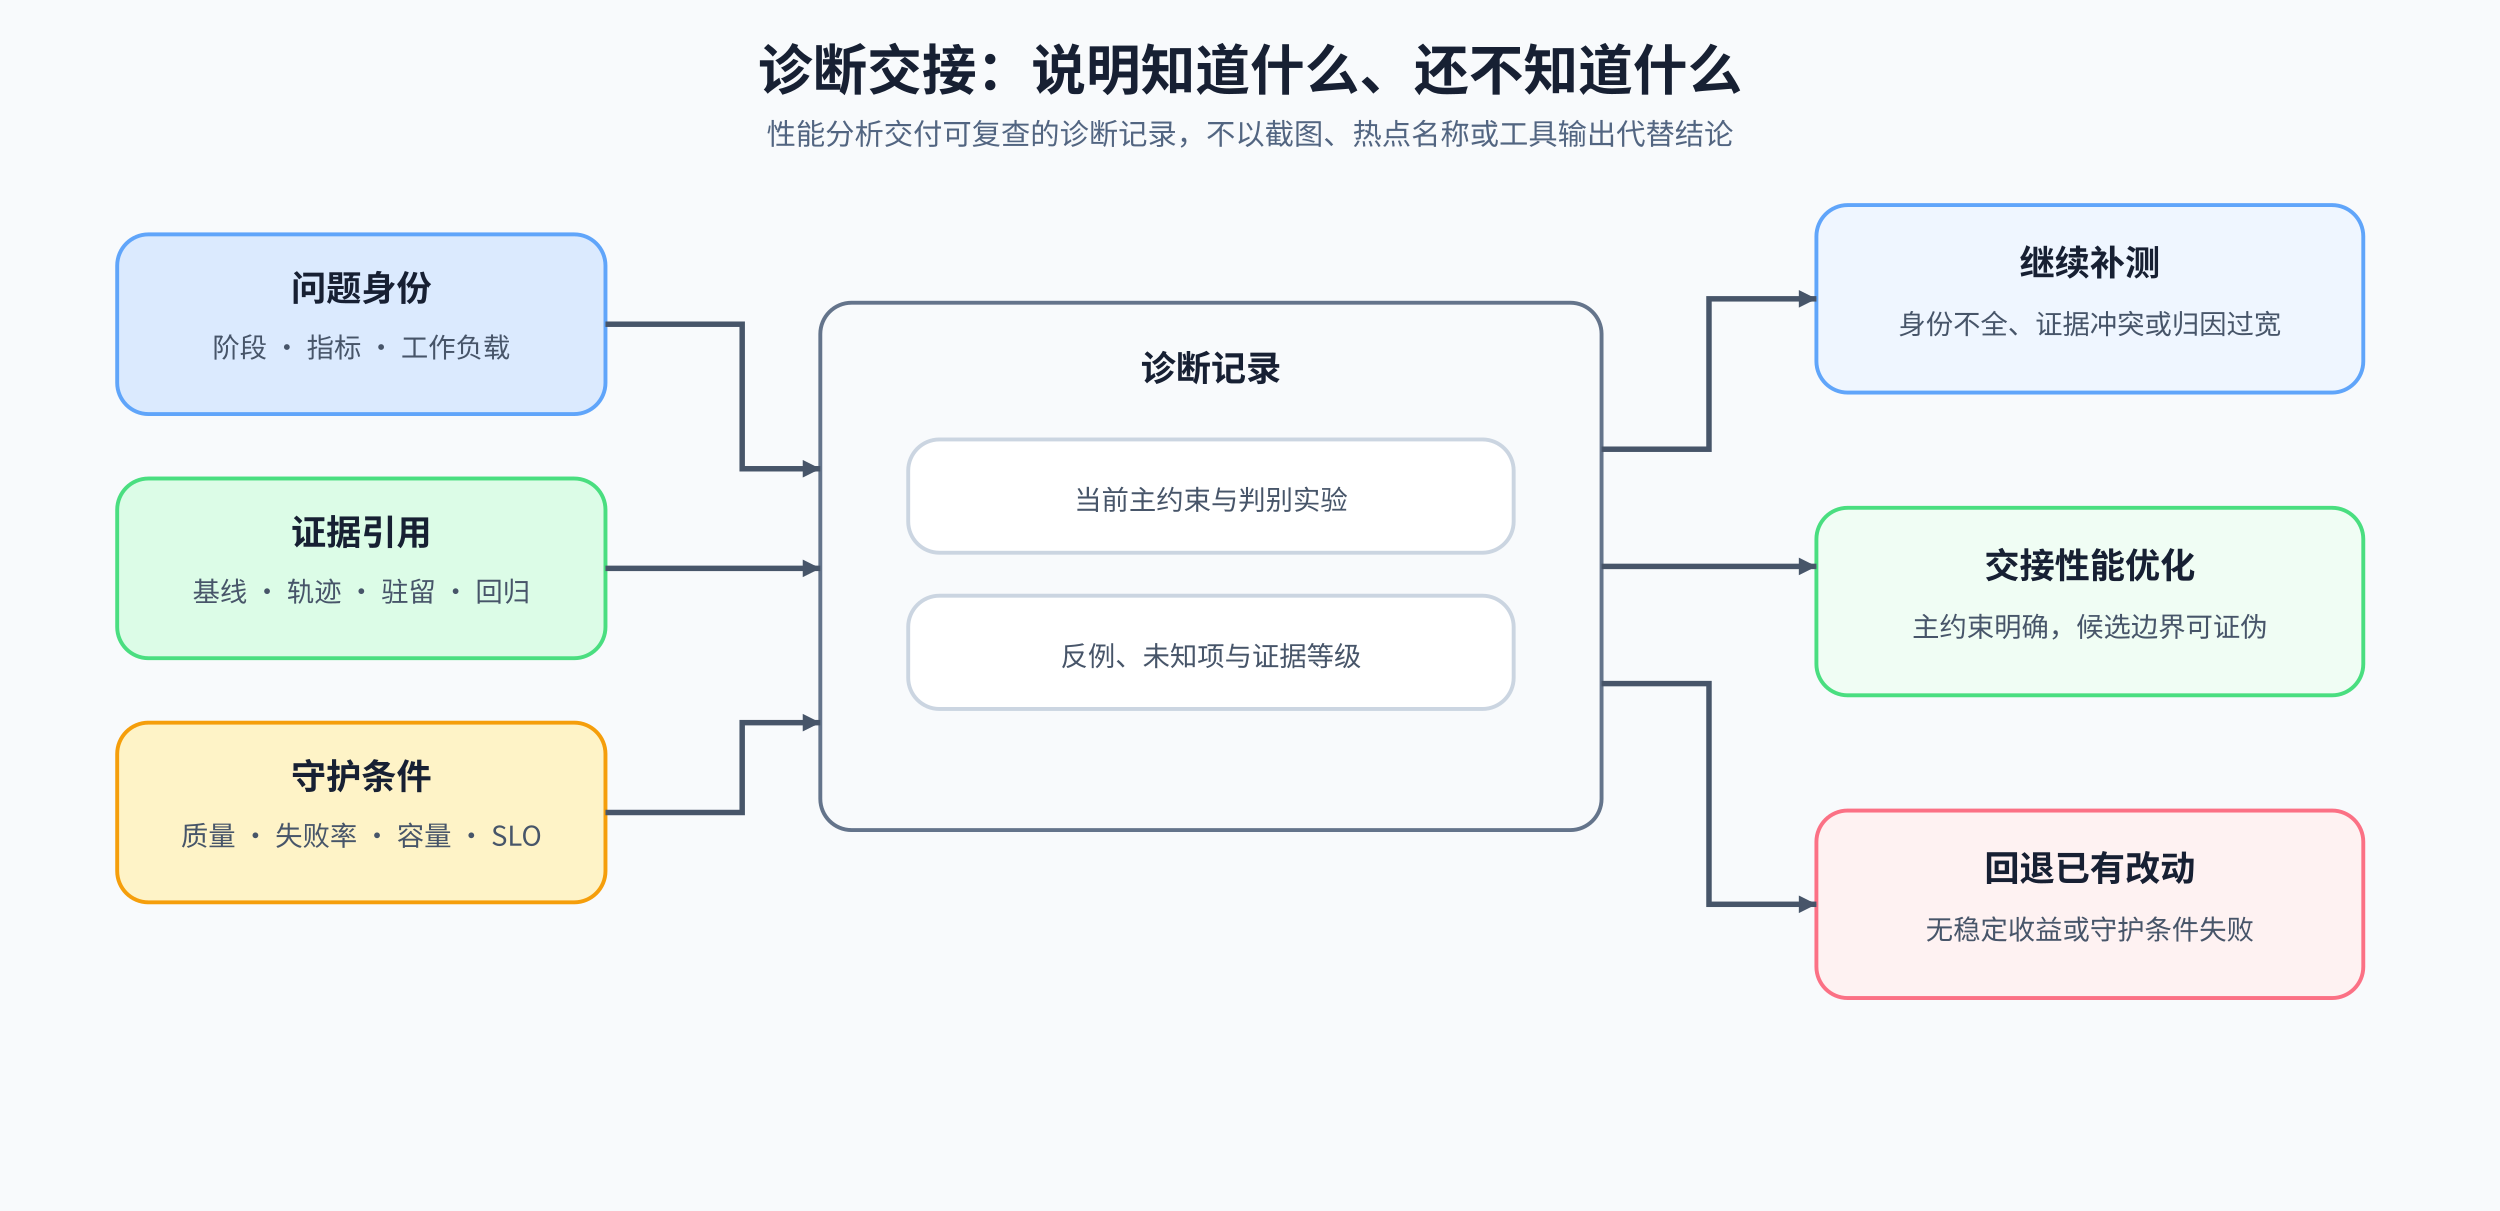
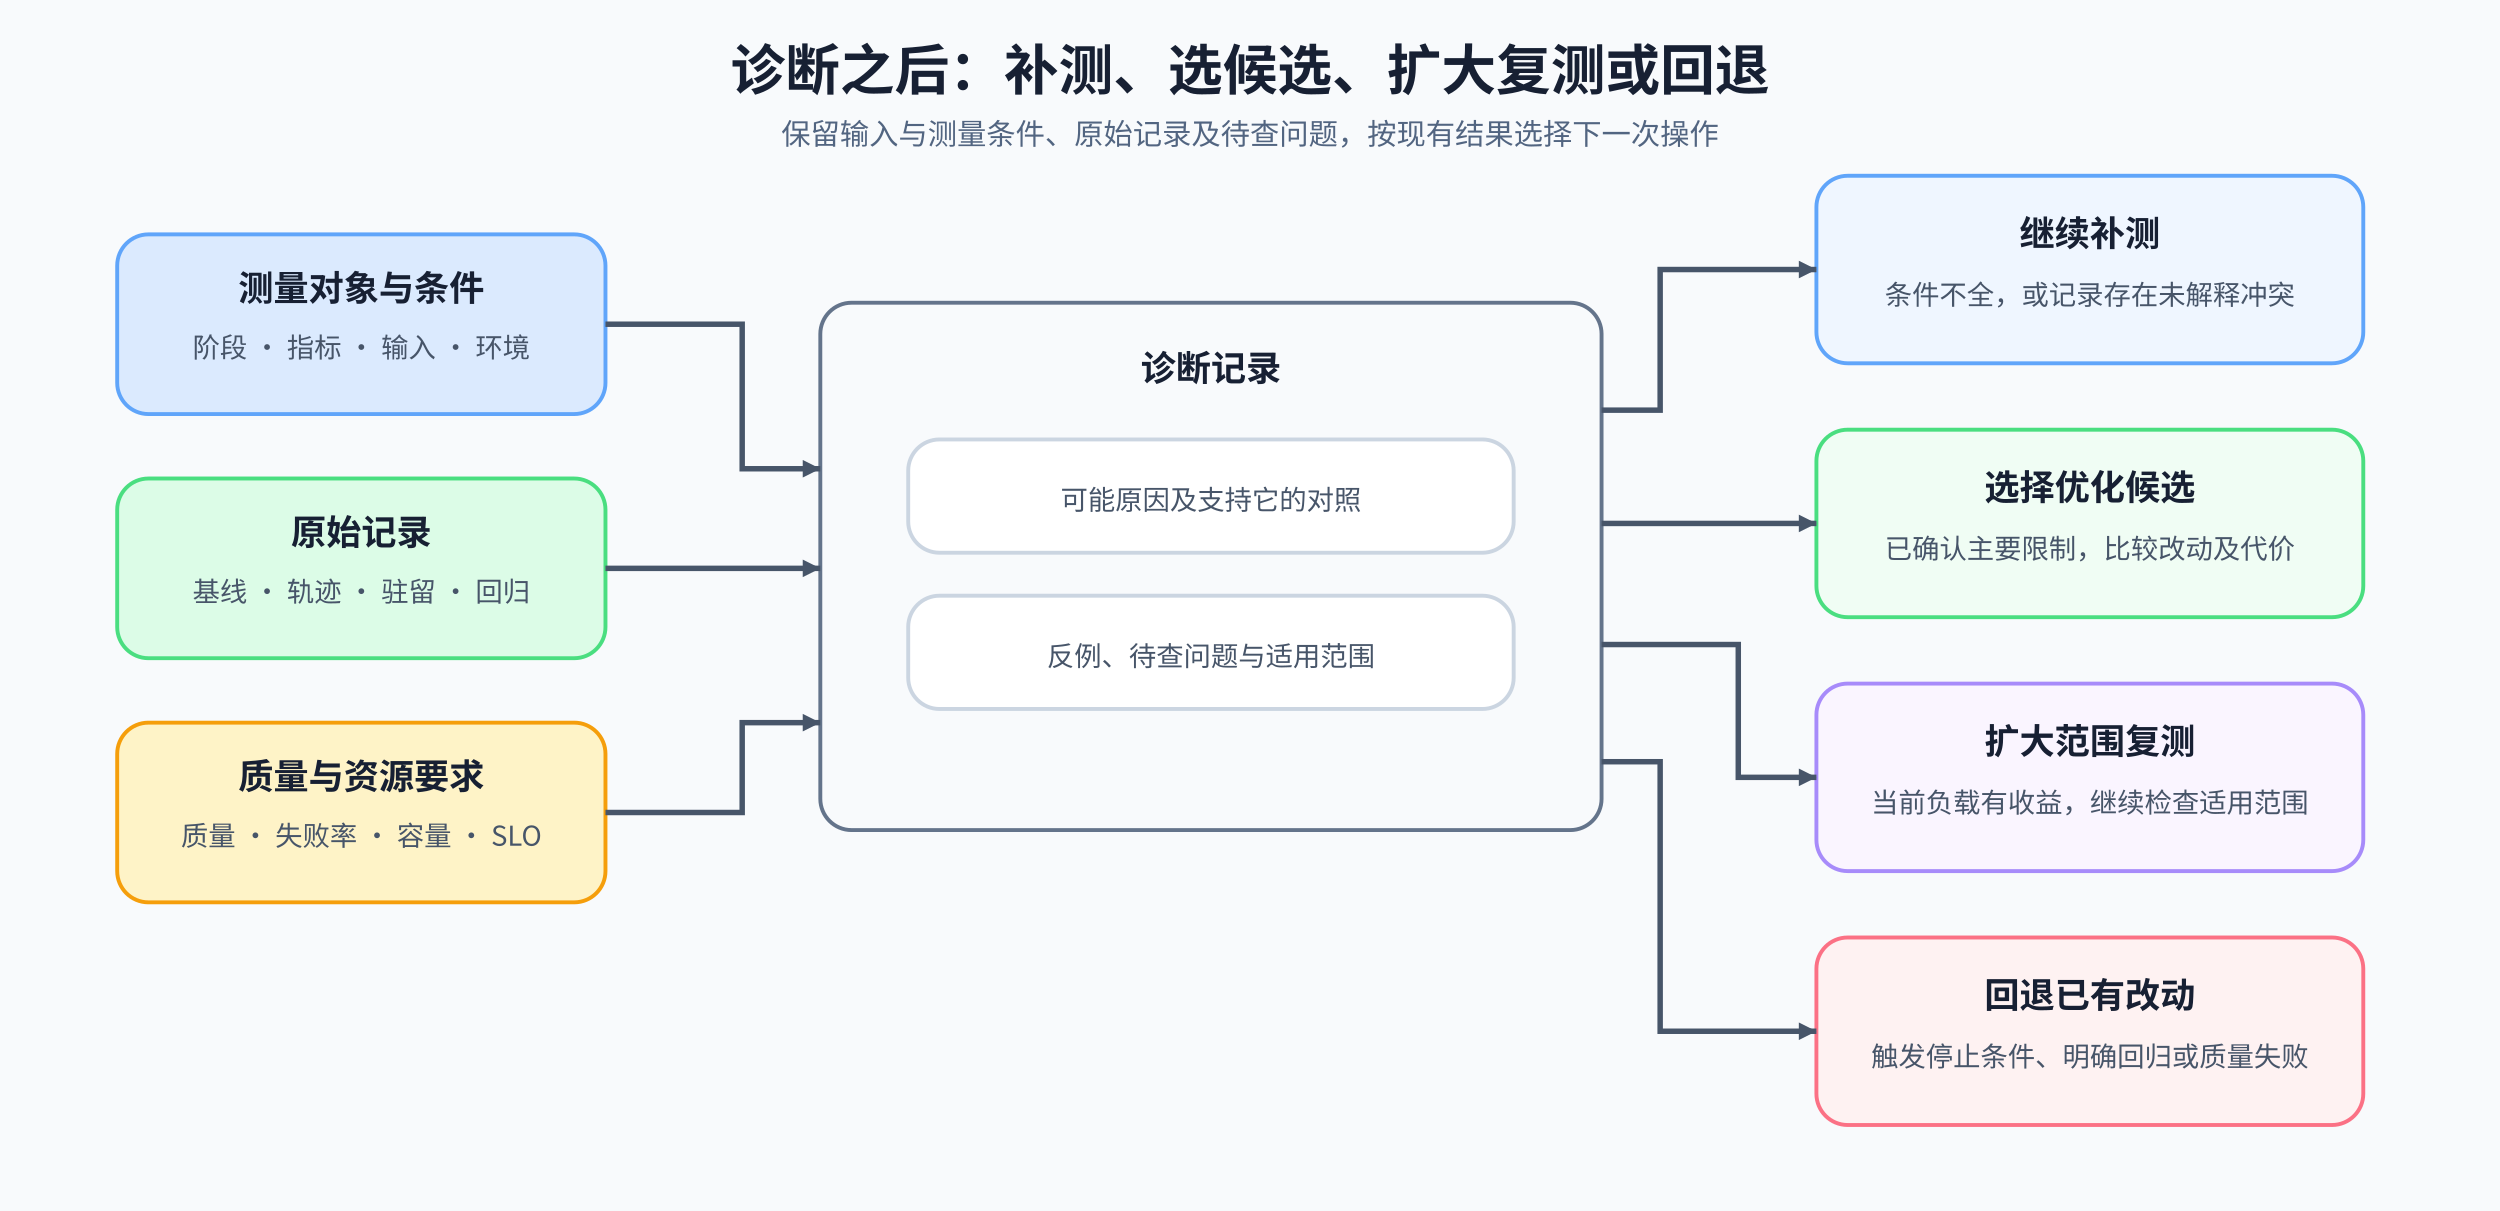
<svg xmlns="http://www.w3.org/2000/svg" width="1280" height="620" viewBox="0 0 1280 620" role="img" aria-labelledby="title desc">
  <defs>
    <marker id="arrow" markerWidth="9" markerHeight="9" refX="9" refY="4.5" orient="auto" markerUnits="userSpaceOnUse">
      <path d="M0 0L9 4.5L0 9Z" fill="#475569" />
    </marker>
    <style>text{font-family:"Noto Sans CJK SC","Microsoft YaHei",sans-serif;fill:#172033}.title{font-size:28px;font-weight:700}.sub{font-size:15px;fill:#526581}.head{font-size:18px;font-weight:700}.body{font-size:14px;fill:#475569}.node{stroke-width:2;rx:16}.line{stroke:#475569;stroke-width:2.8;fill:none;marker-end:url(#arrow)}</style>
  </defs>
  <rect id="node-0" width="1280" height="620" fill="#f8fafc" />
-   <text x="640" y="46" text-anchor="middle" class="title">诊断交接：说明知道什么、还不知道什么</text>
-   <text x="640" y="74" text-anchor="middle" class="sub">性能分析交付可复查的诊断记录，不以截图、热点名称或工具输出代替结论</text>
+   <text x="640" y="46" text-anchor="middle" class="title">诊断之后：补测、选候选、扩大复测或回退</text>
+   <text x="640" y="74" text-anchor="middle" class="sub">保留输入与测量条件、原始记录及待查问题，按现有结果选择下一次操作</text>
  <rect id="node-1" x="60" y="120" width="250" height="92" fill="#dbeafe" stroke="#60a5fa" class="node" />
-   <text x="185" y="154" text-anchor="middle" class="head">问题身份</text>
-   <text x="185" y="183" text-anchor="middle" class="body">阶段 · 指标 · 工作负载</text>
+   <text x="185" y="154" text-anchor="middle" class="head">测量对象与条件</text>
+   <text x="185" y="183" text-anchor="middle" class="body">阶段 · 指标 · 输入 · 环境</text>
  <rect id="node-2" x="60" y="245" width="250" height="92" fill="#dcfce7" stroke="#4ade80" class="node" />
-   <text x="185" y="279" text-anchor="middle" class="head">证据引用</text>
+   <text x="185" y="279" text-anchor="middle" class="head">原始记录</text>
  <text x="185" y="308" text-anchor="middle" class="body">基线 · 轨迹 · 驻留 · 回归</text>
  <rect id="node-3" x="60" y="370" width="250" height="92" fill="#fef3c7" stroke="#f59e0b" class="node" />
-   <text x="185" y="404" text-anchor="middle" class="head">守护条件</text>
+   <text x="185" y="404" text-anchor="middle" class="head">质量与资源要求</text>
  <text x="185" y="433" text-anchor="middle" class="body">质量 · 失败率 · 容量 · SLO</text>
  <rect id="node-4" x="420" y="155" width="400" height="270" fill="#f8fafc" stroke="#64748b" class="node" />
  <text x="620" y="195" text-anchor="middle" class="head">诊断记录</text>
  <rect id="node-5" x="465" y="225" width="310" height="58" fill="#fff" stroke="#cbd5e1" class="node" />
-   <text x="620" y="261" text-anchor="middle" class="body">当前主约束与判别实验</text>
+   <text x="620" y="261" text-anchor="middle" class="body">可能原因及支持它的对照</text>
  <rect id="node-6" x="465" y="305" width="310" height="58" fill="#fff" stroke="#cbd5e1" class="node" />
-   <text x="620" y="341" text-anchor="middle" class="body">反例、未知项与证据等级</text>
+   <text x="620" y="341" text-anchor="middle" class="body">反例、待查问题与适用范围</text>
  <path d="M310 166H380V240H420" data-source="node-1" data-target="node-4" class="line" />
  <path d="M310 291H420" data-source="node-2" data-target="node-4" class="line" />
  <path d="M310 416H380V370H420" data-source="node-3" data-target="node-4" class="line" />
-   <rect id="node-7" x="930" y="105" width="280" height="96" fill="#eff6ff" stroke="#60a5fa" class="node" />
-   <text x="1070" y="141" text-anchor="middle" class="head">继续补测</text>
-   <text x="1070" y="171" text-anchor="middle" class="body">身份不全、证据冲突或归因过宽</text>
-   <rect id="node-8" x="930" y="260" width="280" height="96" fill="#f0fdf4" stroke="#4ade80" class="node" />
-   <text x="1070" y="296" text-anchor="middle" class="head">交接性能优化</text>
-   <text x="1070" y="326" text-anchor="middle" class="body">主约束明确，候选边界可证伪</text>
-   <rect id="node-9" x="930" y="415" width="280" height="96" fill="#fef2f2" stroke="#fb7185" class="node" />
-   <text x="1070" y="451" text-anchor="middle" class="head">回退已有改动</text>
-   <text x="1070" y="481" text-anchor="middle" class="body">无稳定收益或守护条件失败</text>
-   <path d="M820 230H875V153H930" data-source="node-4" data-target="node-7" class="line" />
-   <path d="M820 290H930" data-source="node-4" data-target="node-8" class="line" />
-   <path d="M820 350H875V463H930" data-source="node-4" data-target="node-9" class="line" />
+   <rect id="node-7" x="930" y="90" width="280" height="96" fill="#eff6ff" stroke="#60a5fa" class="node" />
+   <text x="1070" y="126" text-anchor="middle" class="head">继续补测</text>
+   <text x="1070" y="156" text-anchor="middle" class="body">条件不全，或记录存在未解释冲突</text>
+   <rect id="node-8" x="930" y="220" width="280" height="96" fill="#f0fdf4" stroke="#4ade80" class="node" />
+   <text x="1070" y="256" text-anchor="middle" class="head">选择优化候选</text>
+   <text x="1070" y="286" text-anchor="middle" class="body">已确认主要限制，比较改动及代价</text>
+   <rect id="node-10" x="930" y="350" width="280" height="96" fill="#faf5ff" stroke="#a78bfa" class="node" />
+   <text x="1070" y="386" text-anchor="middle" class="head">扩大范围复测</text>
+   <text x="1070" y="416" text-anchor="middle" class="body">当前负载有收益，继续检查适用范围</text>
+   <rect id="node-9" x="930" y="480" width="280" height="96" fill="#fef2f2" stroke="#fb7185" class="node" />
+   <text x="1070" y="516" text-anchor="middle" class="head">回退已有改动</text>
+   <text x="1070" y="546" text-anchor="middle" class="body">触发停止条件、明确回归或质量失败</text>
+   <path d="M820 210H850V138H930" data-source="node-4" data-target="node-7" class="line" />
+   <path d="M820 268H930" data-source="node-4" data-target="node-8" class="line" />
+   <path d="M820 330H890V398H930" data-source="node-4" data-target="node-10" class="line" />
+   <path d="M820 390H850V528H930" data-source="node-4" data-target="node-9" class="line" />
</svg>
